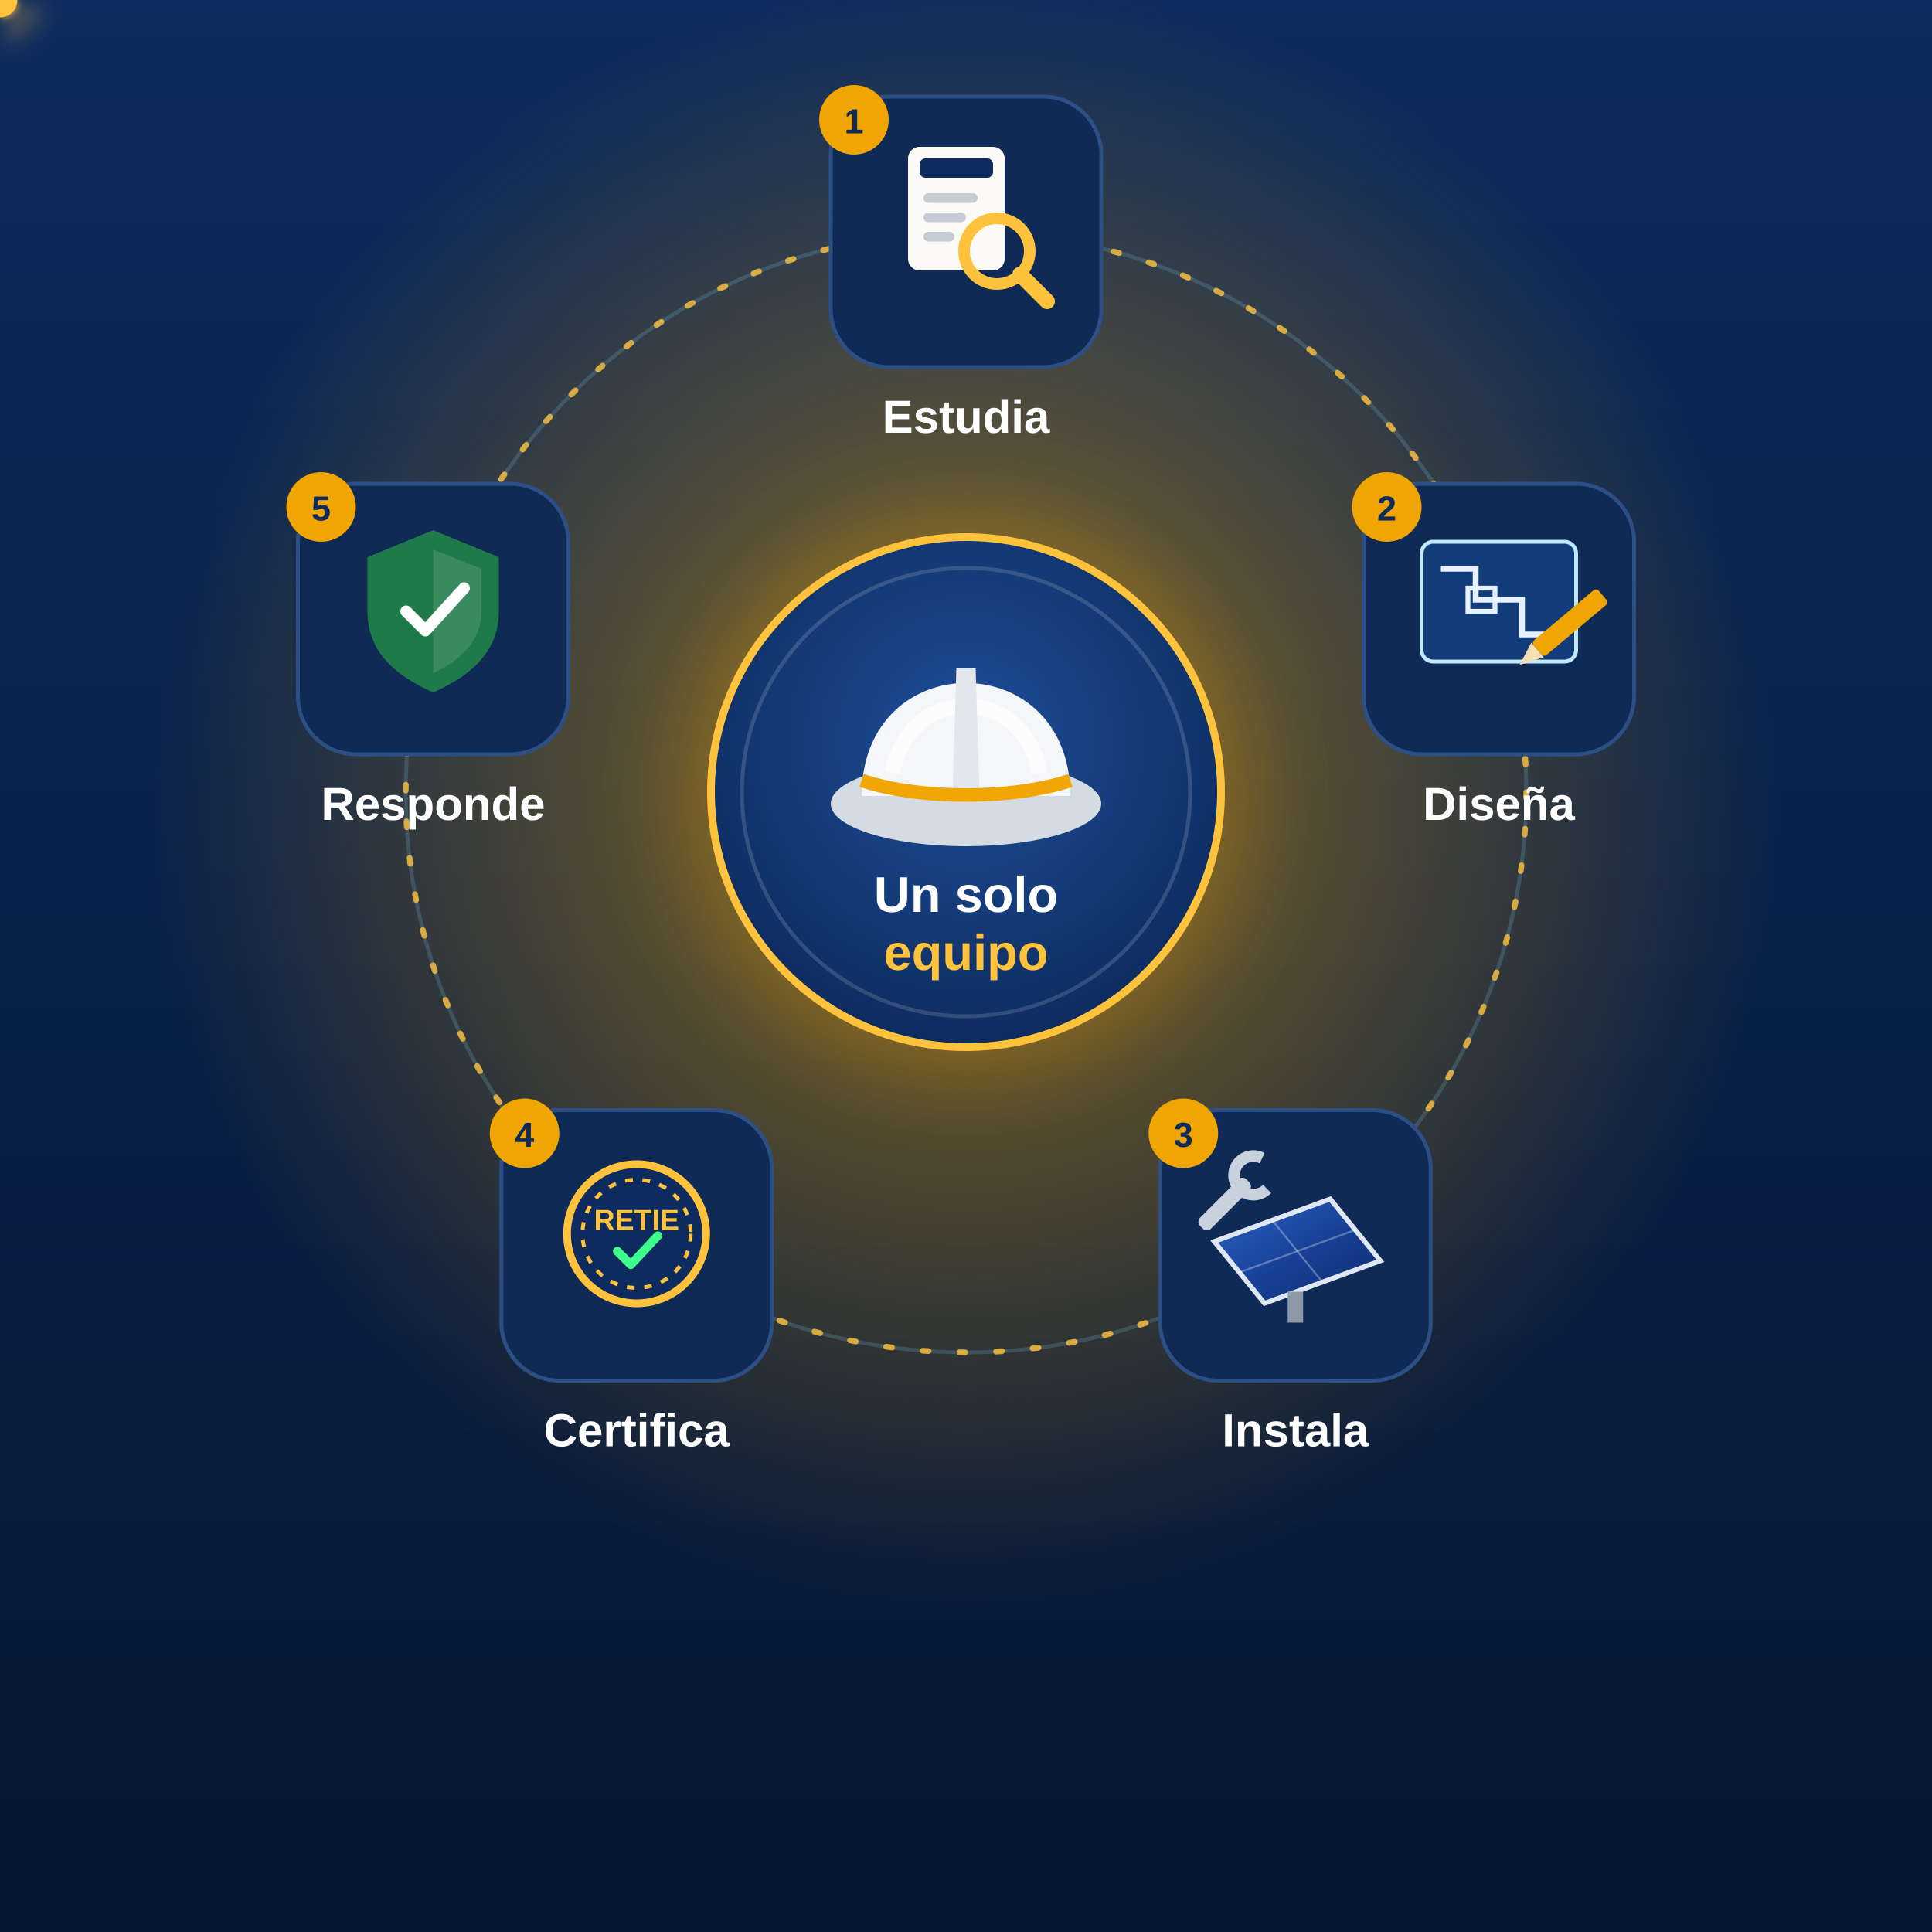
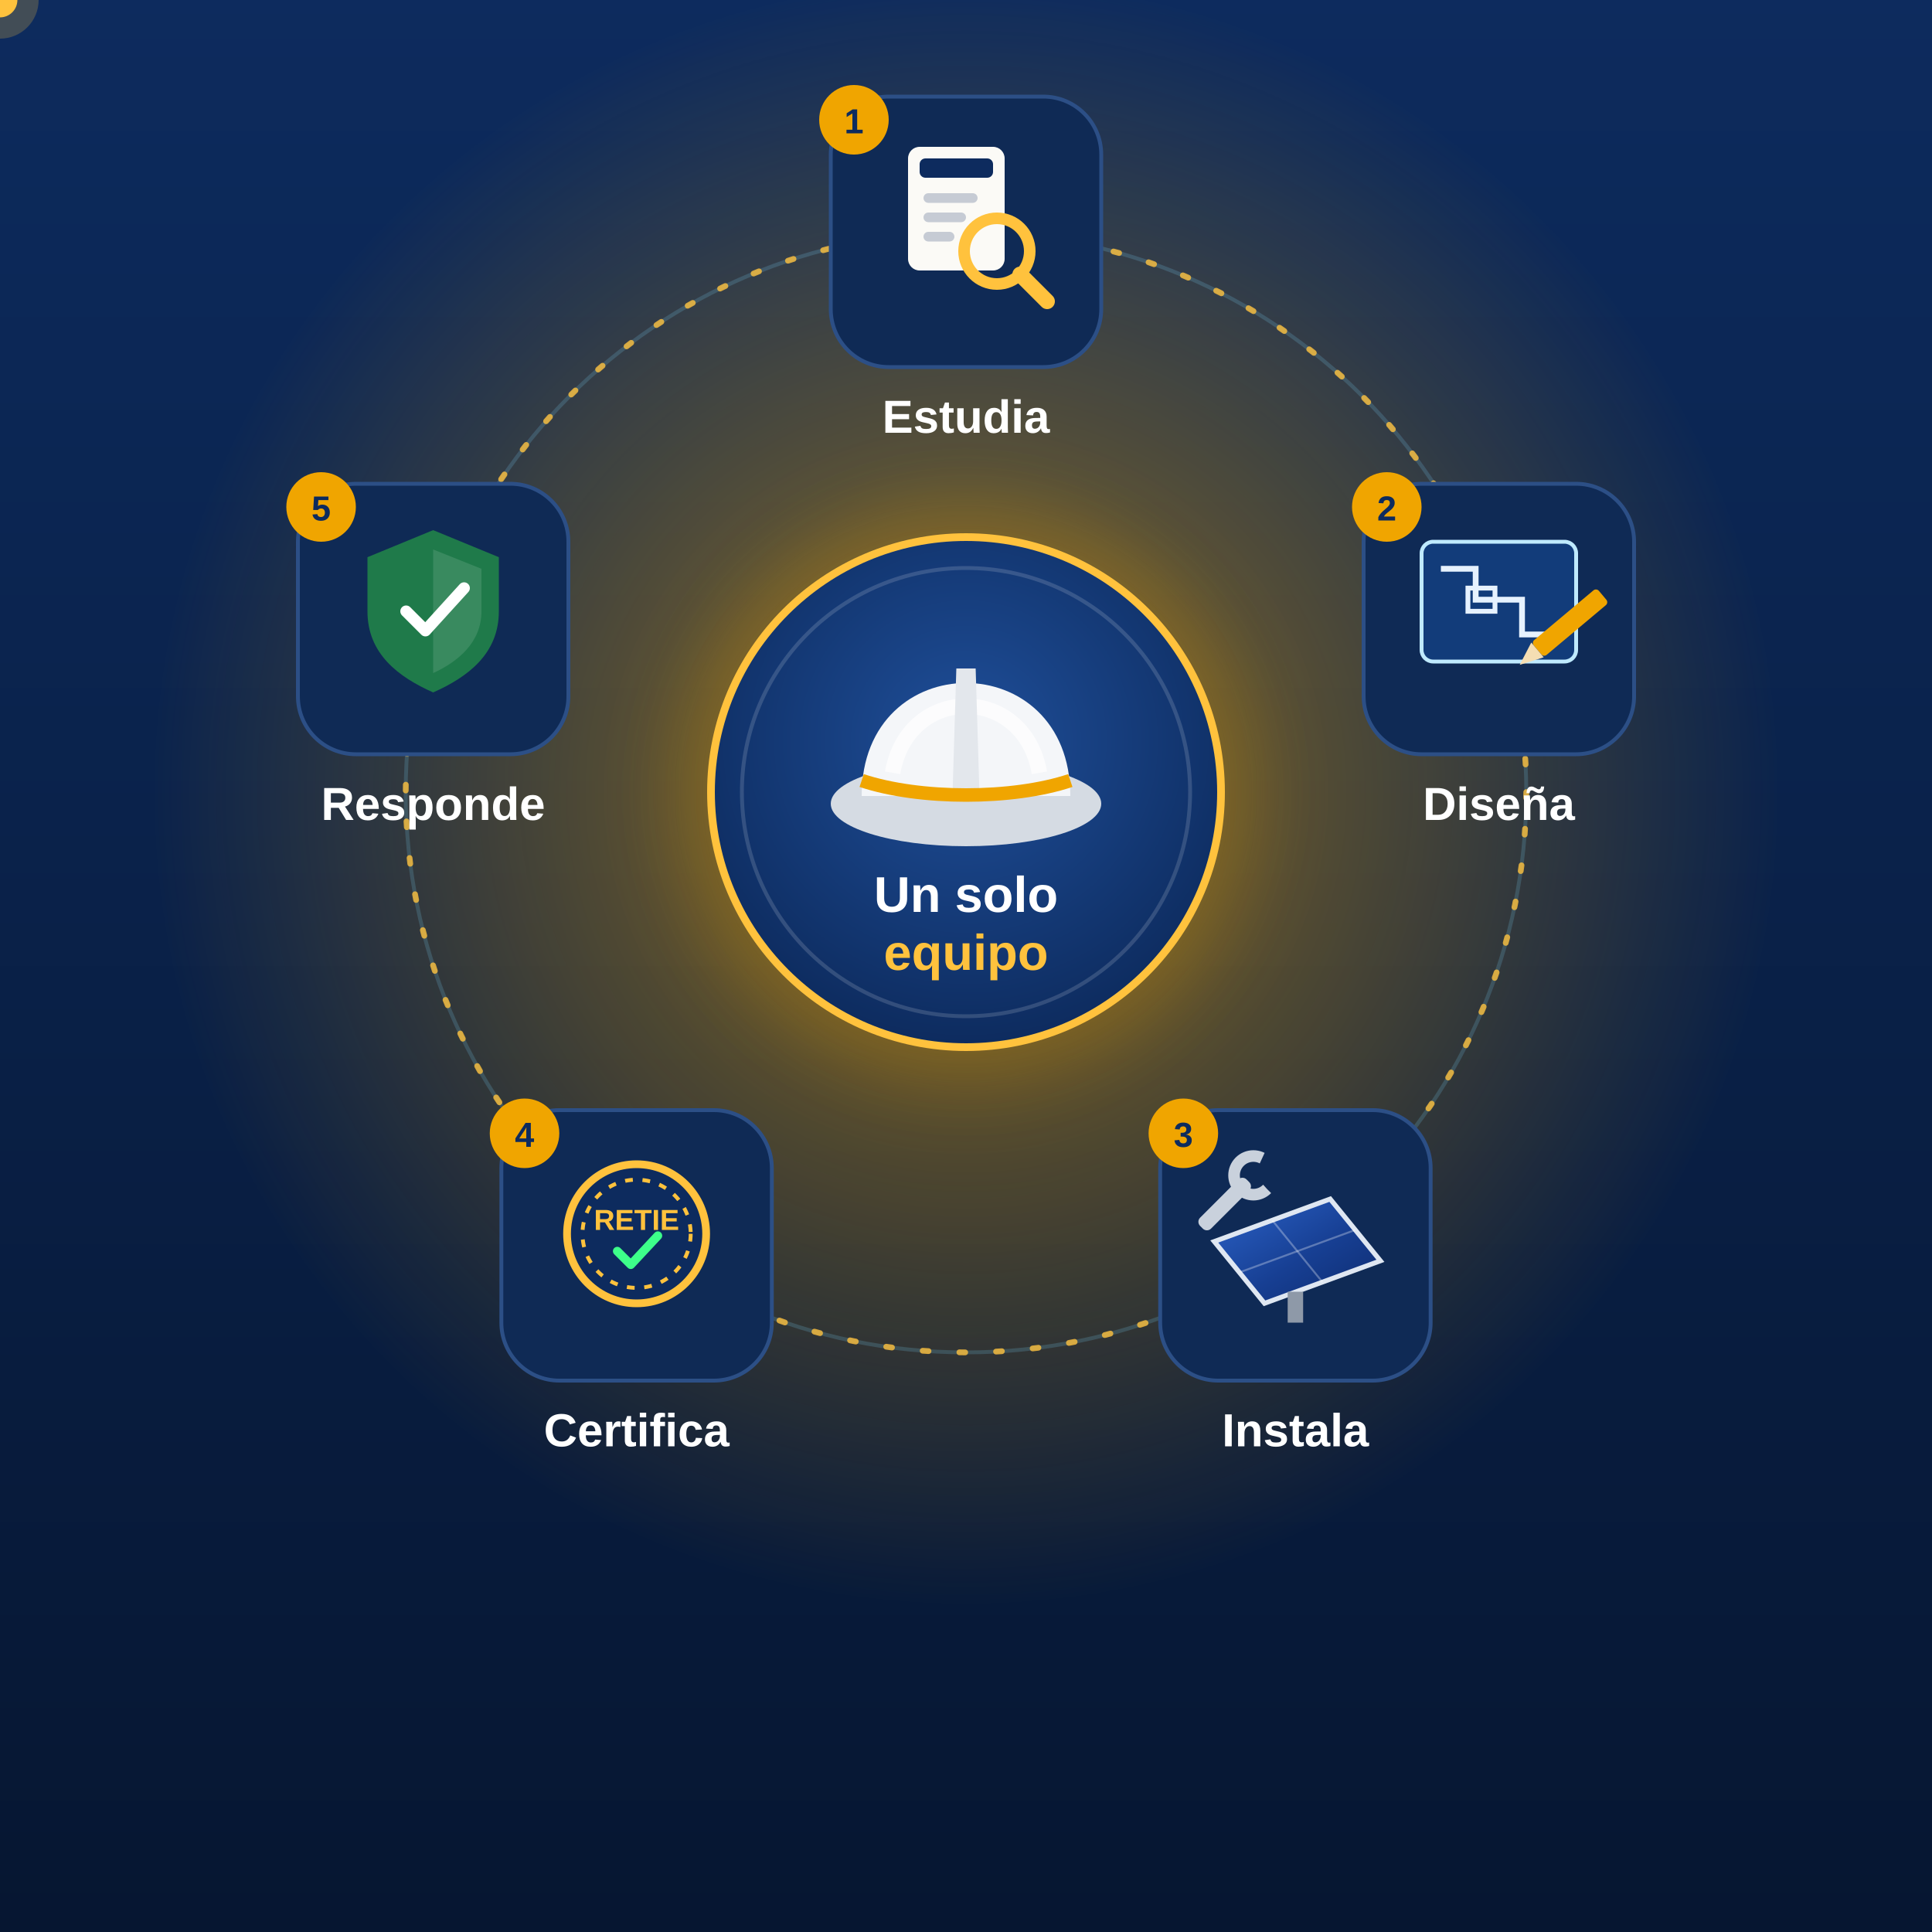
<svg xmlns="http://www.w3.org/2000/svg" viewBox="0 0 1000 1000" width="1000" height="1000">
  <defs>
    <linearGradient id="cielo" x1="0" y1="0" x2="0" y2="1">
      <stop offset="0" stop-color="#0d2b5e" />
      <stop offset="1" stop-color="#061631" />
    </linearGradient>
    <radialGradient id="luz" cx=".5" cy=".5" r=".5">
      <stop offset="0" stop-color="#f0a500" stop-opacity=".55" />
      <stop offset="1" stop-color="#f0a500" stop-opacity="0" />
    </radialGradient>
  </defs>
  <rect width="1000" height="1000" fill="url(#cielo)" />
  <circle cx="500" cy="410" r="420" fill="url(#luz)" />
  <defs>
    <linearGradient id="panel" x1="0" y1="0" x2="1" y2="1">
      <stop offset="0" stop-color="#2c63c9" />
      <stop offset=".55" stop-color="#173f93" />
      <stop offset="1" stop-color="#0d2b6e" />
    </linearGradient>
    <radialGradient id="sol" cx=".5" cy=".5" r=".5">
      <stop offset="0" stop-color="#fff3c4" />
      <stop offset=".45" stop-color="#ffc23d" />
      <stop offset="1" stop-color="#f0a500" stop-opacity="0" />
    </radialGradient>
    <filter id="brillo" x="-50%" y="-50%" width="200%" height="200%">
      <feGaussianBlur stdDeviation="6" />
    </filter>
    <filter id="brilloChico" x="-100%" y="-100%" width="300%" height="300%">
      <feGaussianBlur stdDeviation="2.2" result="b" />
      <feMerge>
        <feMergeNode in="b" />
        <feMergeNode in="SourceGraphic" />
      </feMerge>
    </filter>
    <filter id="halo" x="-100%" y="-100%" width="300%" height="300%">
      <feGaussianBlur stdDeviation="18" />
    </filter>
    <radialGradient id="centro" cx=".5" cy=".4" r=".6">
      <stop offset="0" stop-color="#1f4f9a" />
      <stop offset="1" stop-color="#0d2b5e" />
    </radialGradient>
  </defs>
  <circle cx="500" cy="410" r="290" fill="none" stroke="rgba(127,216,255,.18)" stroke-width="2" />
  <circle cx="500" cy="410" r="290" fill="none" stroke="#ffc23d" stroke-width="3" stroke-dasharray="3 16" stroke-linecap="round" opacity=".8">
    <animateTransform attributeName="transform" type="rotate" from="0 500 410" to="360 500 410" dur="60s" repeatCount="indefinite" />
  </circle>
-   <circle r="9" fill="#ffc23d" filter="url(#brilloChico)">
+   <circle r="9" fill="#ffc23d">
    <animateMotion dur="10s" repeatCount="indefinite" path="M500 120 A290 290 0 1 1 499.9 120Z" />
  </circle>
-   <circle r="22" fill="#ffc23d" opacity=".25" filter="url(#brillo)">
+   <circle r="20" fill="#ffc23d" opacity=".22">
    <animateMotion dur="10s" repeatCount="indefinite" path="M500 120 A290 290 0 1 1 499.9 120Z" />
  </circle>
  <g transform="translate(500 410)">
    <circle r="150" fill="#f0a500" opacity=".2" filter="url(#halo)">
      <animate attributeName="opacity" values=".12;.3;.12" dur="5s" repeatCount="indefinite" />
    </circle>
    <circle r="132" fill="url(#centro)" stroke="#ffc23d" stroke-width="4" />
    <circle r="116" fill="none" stroke="rgba(255,255,255,.15)" stroke-width="2" />
    <g transform="translate(0 6)">
      <ellipse cx="0" cy="0" rx="70" ry="22" fill="#d5dbe3" />
      <path d="M-54 -4 C -54 -82 54 -82 54 -4 Z" fill="#f4f6f9" />
      <path d="M-38 -16 C -30 -62 30 -62 38 -16" fill="none" stroke="#ffffff" stroke-width="8" opacity=".7" />
      <path d="M-5 -70 L5 -70 L7 -4 L-7 -4Z" fill="#e3e7ec" />
      <path d="M-54 -12 C -24 -2 24 -2 54 -12" fill="none" stroke="#f0a500" stroke-width="7" />
    </g>
    <text y="62" text-anchor="middle" font-family="Poppins, Arial, sans-serif" font-size="26" font-weight="700" fill="#ffffff">Un solo</text>
    <text y="92" text-anchor="middle" font-family="Poppins, Arial, sans-serif" font-size="26" font-weight="700" fill="#ffc23d">equipo</text>
  </g>
  <g transform="translate(500 120)">
    <rect x="-70" y="-70" width="140" height="140" rx="30" fill="#0f2a55" stroke="#2c4f86" stroke-width="2" />
    <rect x="-70" y="-70" width="140" height="140" rx="30" fill="none" stroke="#ffc23d" stroke-width="4" opacity="0">
      <animate attributeName="opacity" values="0;1;0;0" keyTimes="0;.06;.2;1" dur="10s" begin="0s" repeatCount="indefinite" />
    </rect>
    <g transform="translate(0 -6)">
      <rect x="-30" y="-38" width="50" height="64" rx="6" fill="#fbfaf6" />
      <rect x="-24" y="-32" width="38" height="10" rx="3" fill="#0d2b5e" />
      <rect x="-22" y="-14" width="28" height="5" rx="2.5" fill="#c6cbd4" />
      <rect x="-22" y="-4" width="22" height="5" rx="2.5" fill="#c6cbd4" />
      <rect x="-22" y="6" width="16" height="5" rx="2.5" fill="#c6cbd4" />
      <circle cx="16" cy="16" r="17" fill="none" stroke="#ffc23d" stroke-width="6" />
      <path d="M28 28 L42 42" stroke="#ffc23d" stroke-width="8" stroke-linecap="round" />
    </g>
    <g transform="translate(-58 -58)">
      <circle r="18" fill="#f0a500" />
      <text y="7" text-anchor="middle" font-family="Poppins, Arial, sans-serif" font-size="18" font-weight="800" fill="#0d2b5e">1</text>
    </g>
    <text y="104" text-anchor="middle" font-family="Poppins, Arial, sans-serif" font-size="24" font-weight="600" fill="#ffffff">Estudia</text>
  </g>
  <g transform="translate(775.8 320.4)">
    <rect x="-70" y="-70" width="140" height="140" rx="30" fill="#0f2a55" stroke="#2c4f86" stroke-width="2" />
    <rect x="-70" y="-70" width="140" height="140" rx="30" fill="none" stroke="#ffc23d" stroke-width="4" opacity="0">
      <animate attributeName="opacity" values="0;1;0;0" keyTimes="0;.06;.2;1" dur="10s" begin="2s" repeatCount="indefinite" />
    </rect>
    <g transform="translate(0 -6)">
      <rect x="-40" y="-34" width="80" height="62" rx="6" fill="#123c7a" stroke="#bfeaff" stroke-width="2" />
      <path d="M-30 -20 h18 v16 h24 v18 h12" fill="none" stroke="#e6f2ff" stroke-width="3" />
      <rect x="-16" y="-10" width="14" height="12" fill="none" stroke="#e6f2ff" stroke-width="2.5" />
      <g transform="translate(20 22) rotate(-40)">
        <rect x="0" y="-5" width="44" height="10" rx="2" fill="#f0a500" />
        <path d="M0 -5 L-12 0 L0 5Z" fill="#f5deb3" />
      </g>
    </g>
    <g transform="translate(-58 -58)">
      <circle r="18" fill="#f0a500" />
      <text y="7" text-anchor="middle" font-family="Poppins, Arial, sans-serif" font-size="18" font-weight="800" fill="#0d2b5e">2</text>
    </g>
    <text y="104" text-anchor="middle" font-family="Poppins, Arial, sans-serif" font-size="24" font-weight="600" fill="#ffffff">Diseña</text>
  </g>
  <g transform="translate(670.5 644.6)">
    <rect x="-70" y="-70" width="140" height="140" rx="30" fill="#0f2a55" stroke="#2c4f86" stroke-width="2" />
    <rect x="-70" y="-70" width="140" height="140" rx="30" fill="none" stroke="#ffc23d" stroke-width="4" opacity="0">
      <animate attributeName="opacity" values="0;1;0;0" keyTimes="0;.06;.2;1" dur="10s" begin="4s" repeatCount="indefinite" />
    </rect>
    <g transform="translate(0 -6)">
      <polygon points="-42,4 18,-18 44,14 -16,36" fill="url(#panel)" stroke="#dfe7f2" stroke-width="2.5" />
      <line x1="-12" y1="-7" x2="14" y2="25" stroke="rgba(255,255,255,.3)" />
      <line x1="-29" y1="20" x2="31" y2="-2" stroke="rgba(255,255,255,.3)" />
      <rect x="-4" y="30" width="8" height="16" fill="#8e99a8" />
      <g transform="translate(-26 -26) rotate(45)">
        <rect x="-4" y="-2" width="8" height="34" rx="3" fill="#c9d1dc" />
        <circle cx="0" cy="-6" r="10" fill="none" stroke="#c9d1dc" stroke-width="6" stroke-dasharray="44 20" />
      </g>
    </g>
    <g transform="translate(-58 -58)">
      <circle r="18" fill="#f0a500" />
      <text y="7" text-anchor="middle" font-family="Poppins, Arial, sans-serif" font-size="18" font-weight="800" fill="#0d2b5e">3</text>
    </g>
    <text y="104" text-anchor="middle" font-family="Poppins, Arial, sans-serif" font-size="24" font-weight="600" fill="#ffffff">Instala</text>
  </g>
  <g transform="translate(329.5 644.6)">
    <rect x="-70" y="-70" width="140" height="140" rx="30" fill="#0f2a55" stroke="#2c4f86" stroke-width="2" />
    <rect x="-70" y="-70" width="140" height="140" rx="30" fill="none" stroke="#ffc23d" stroke-width="4" opacity="0">
      <animate attributeName="opacity" values="0;1;0;0" keyTimes="0;.06;.2;1" dur="10s" begin="6s" repeatCount="indefinite" />
    </rect>
    <g transform="translate(0 -6)">
      <circle r="36" fill="#0d2b5e" stroke="#ffc23d" stroke-width="4" />
      <circle r="28" fill="none" stroke="#ffc23d" stroke-width="2" stroke-dasharray="4 5" />
      <text y="-2" text-anchor="middle" font-family="Poppins, Arial, sans-serif" font-size="15" font-weight="800" fill="#ffc23d">RETIE</text>
      <path d="M-10 9 l7 7 l14 -15" fill="none" stroke="#3dff8a" stroke-width="4.5" stroke-linecap="round" stroke-linejoin="round" />
    </g>
    <g transform="translate(-58 -58)">
      <circle r="18" fill="#f0a500" />
      <text y="7" text-anchor="middle" font-family="Poppins, Arial, sans-serif" font-size="18" font-weight="800" fill="#0d2b5e">4</text>
    </g>
    <text y="104" text-anchor="middle" font-family="Poppins, Arial, sans-serif" font-size="24" font-weight="600" fill="#ffffff">Certifica</text>
  </g>
  <g transform="translate(224.2 320.4)">
    <rect x="-70" y="-70" width="140" height="140" rx="30" fill="#0f2a55" stroke="#2c4f86" stroke-width="2" />
    <rect x="-70" y="-70" width="140" height="140" rx="30" fill="none" stroke="#ffc23d" stroke-width="4" opacity="0">
      <animate attributeName="opacity" values="0;1;0;0" keyTimes="0;.06;.2;1" dur="10s" begin="8s" repeatCount="indefinite" />
    </rect>
    <g transform="translate(0 -6)">
      <path d="M0 -40 L34 -26 V2 C34 24 18 36 0 44 C -18 36 -34 24 -34 2 V-26Z" fill="#1f7a4a" />
      <path d="M0 -30 L25 -20 V2 C25 18 13 28 0 34Z" fill="rgba(255,255,255,.12)" />
      <path d="M-14 2 l10 10 l20 -22" fill="none" stroke="#ffffff" stroke-width="6" stroke-linecap="round" stroke-linejoin="round" />
    </g>
    <g transform="translate(-58 -58)">
      <circle r="18" fill="#f0a500" />
      <text y="7" text-anchor="middle" font-family="Poppins, Arial, sans-serif" font-size="18" font-weight="800" fill="#0d2b5e">5</text>
    </g>
    <text y="104" text-anchor="middle" font-family="Poppins, Arial, sans-serif" font-size="24" font-weight="600" fill="#ffffff">Responde</text>
  </g>
</svg>
